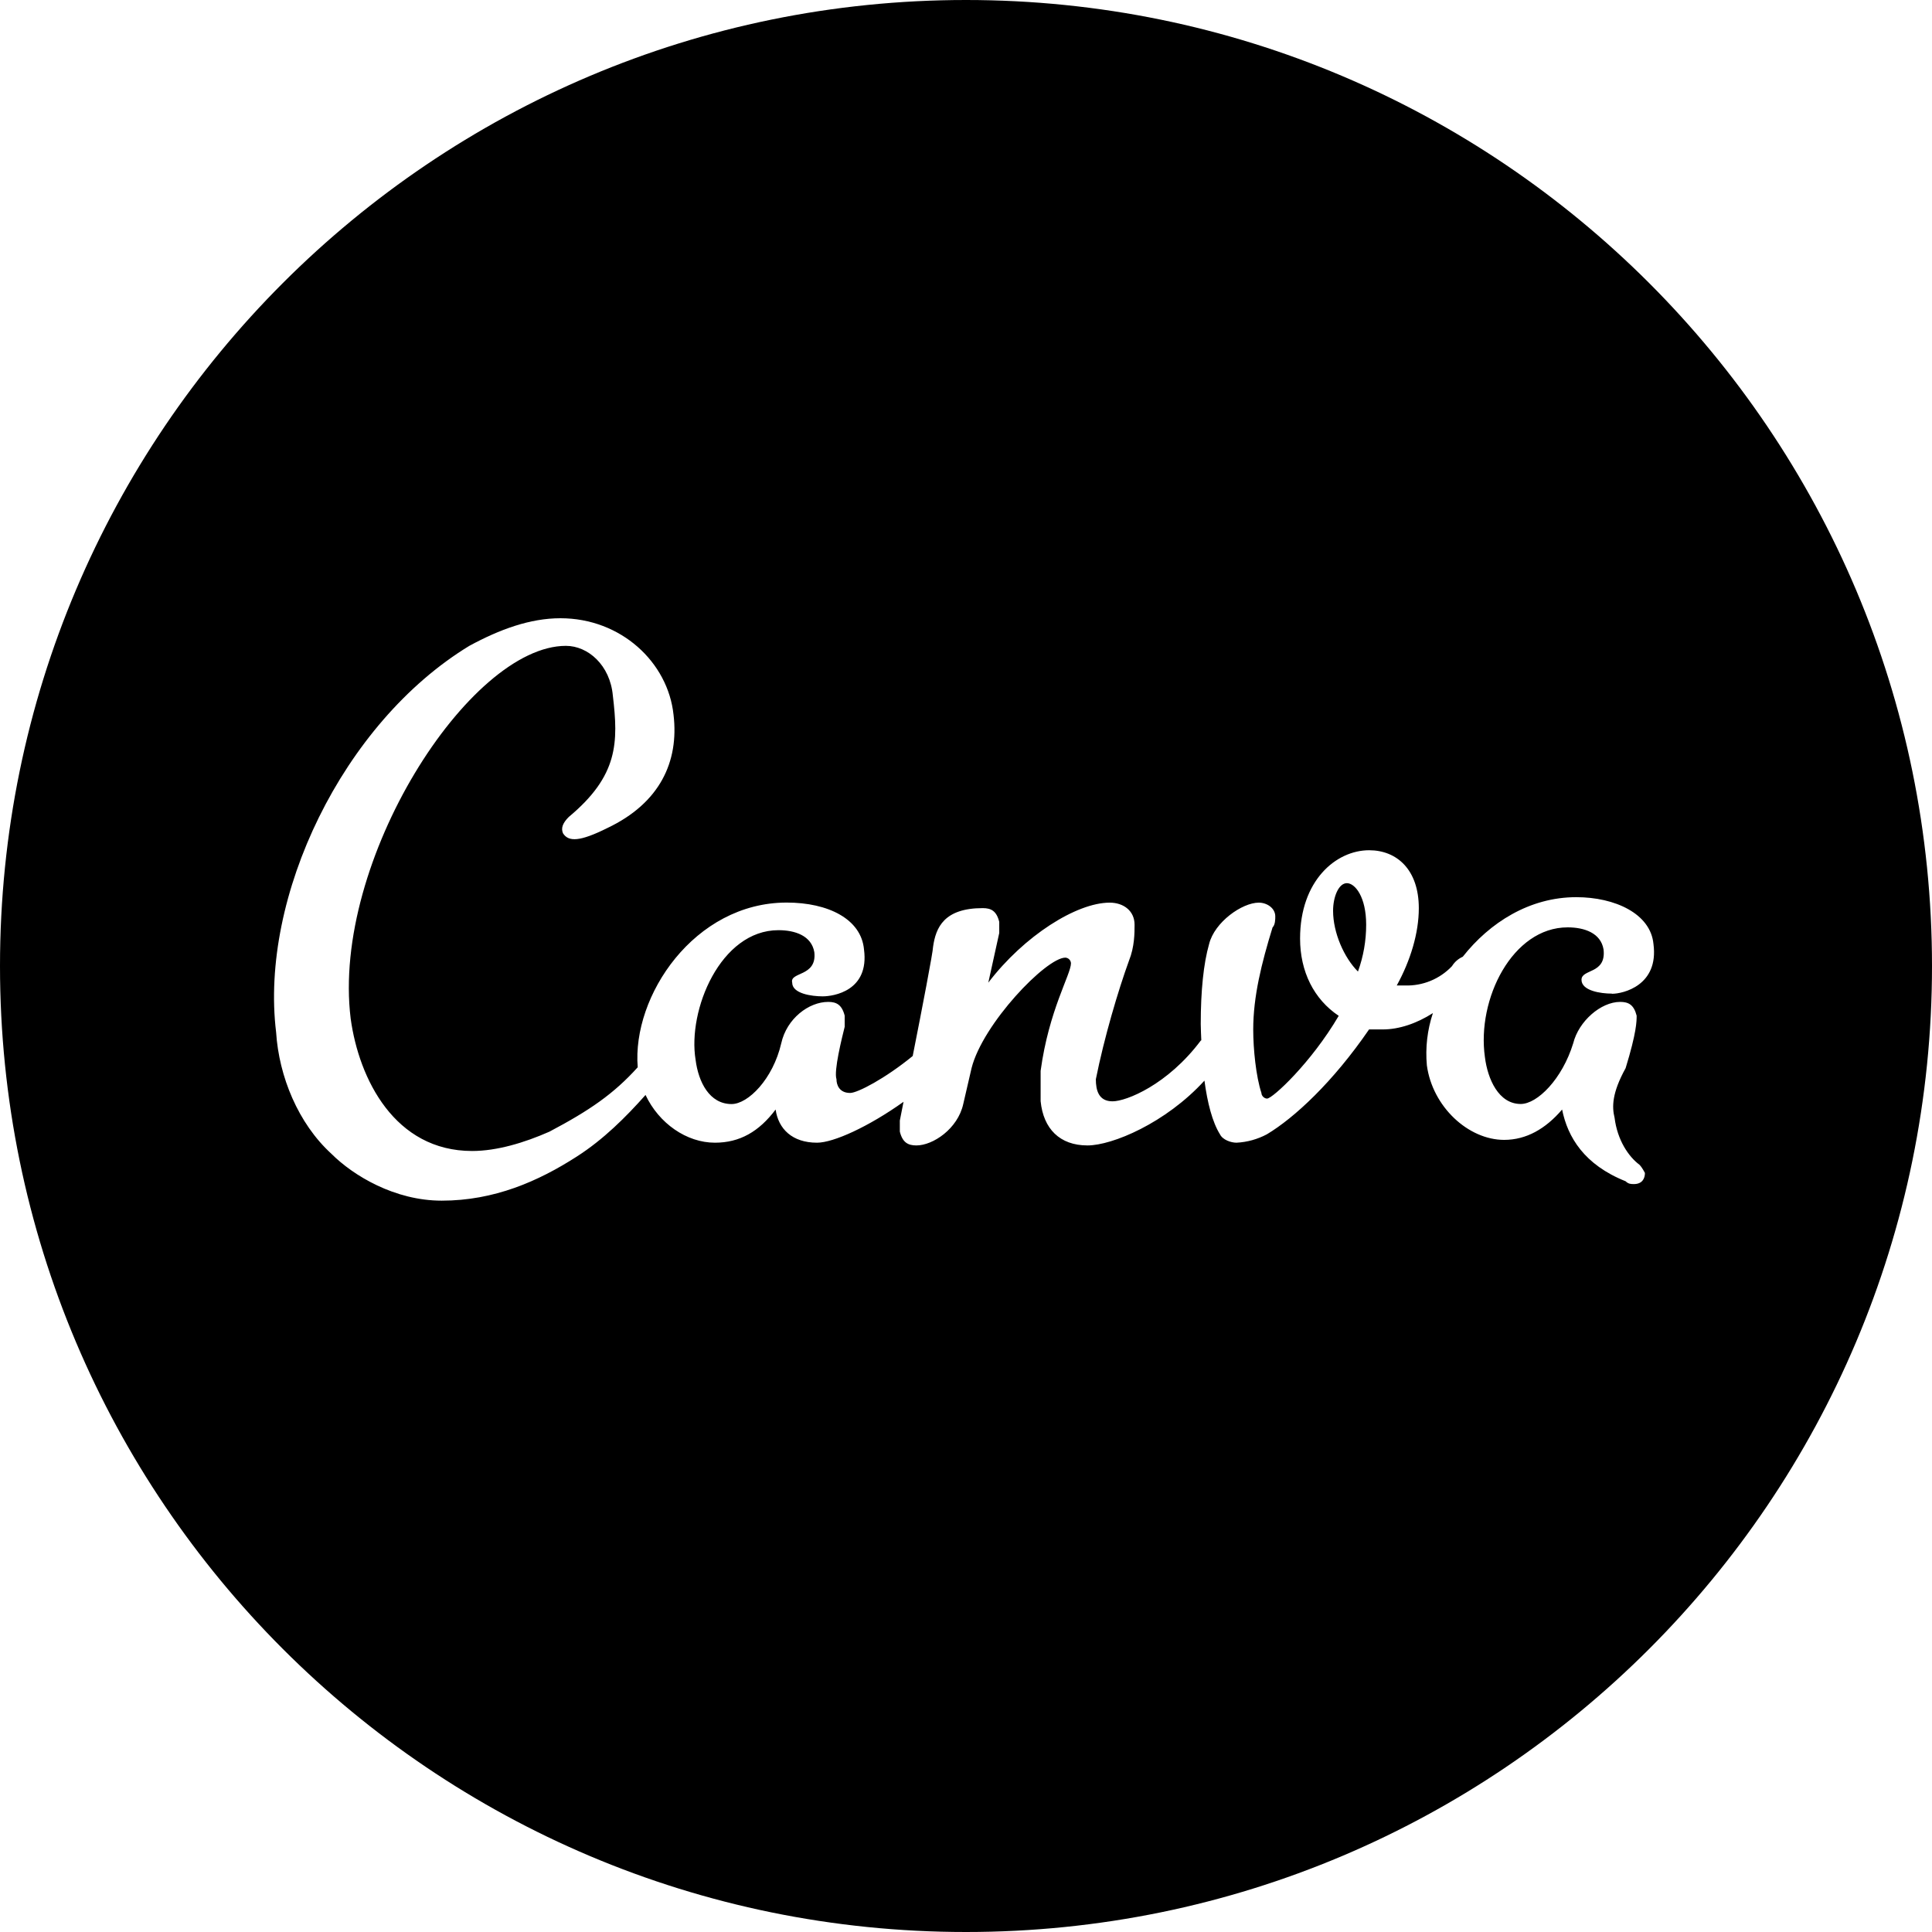
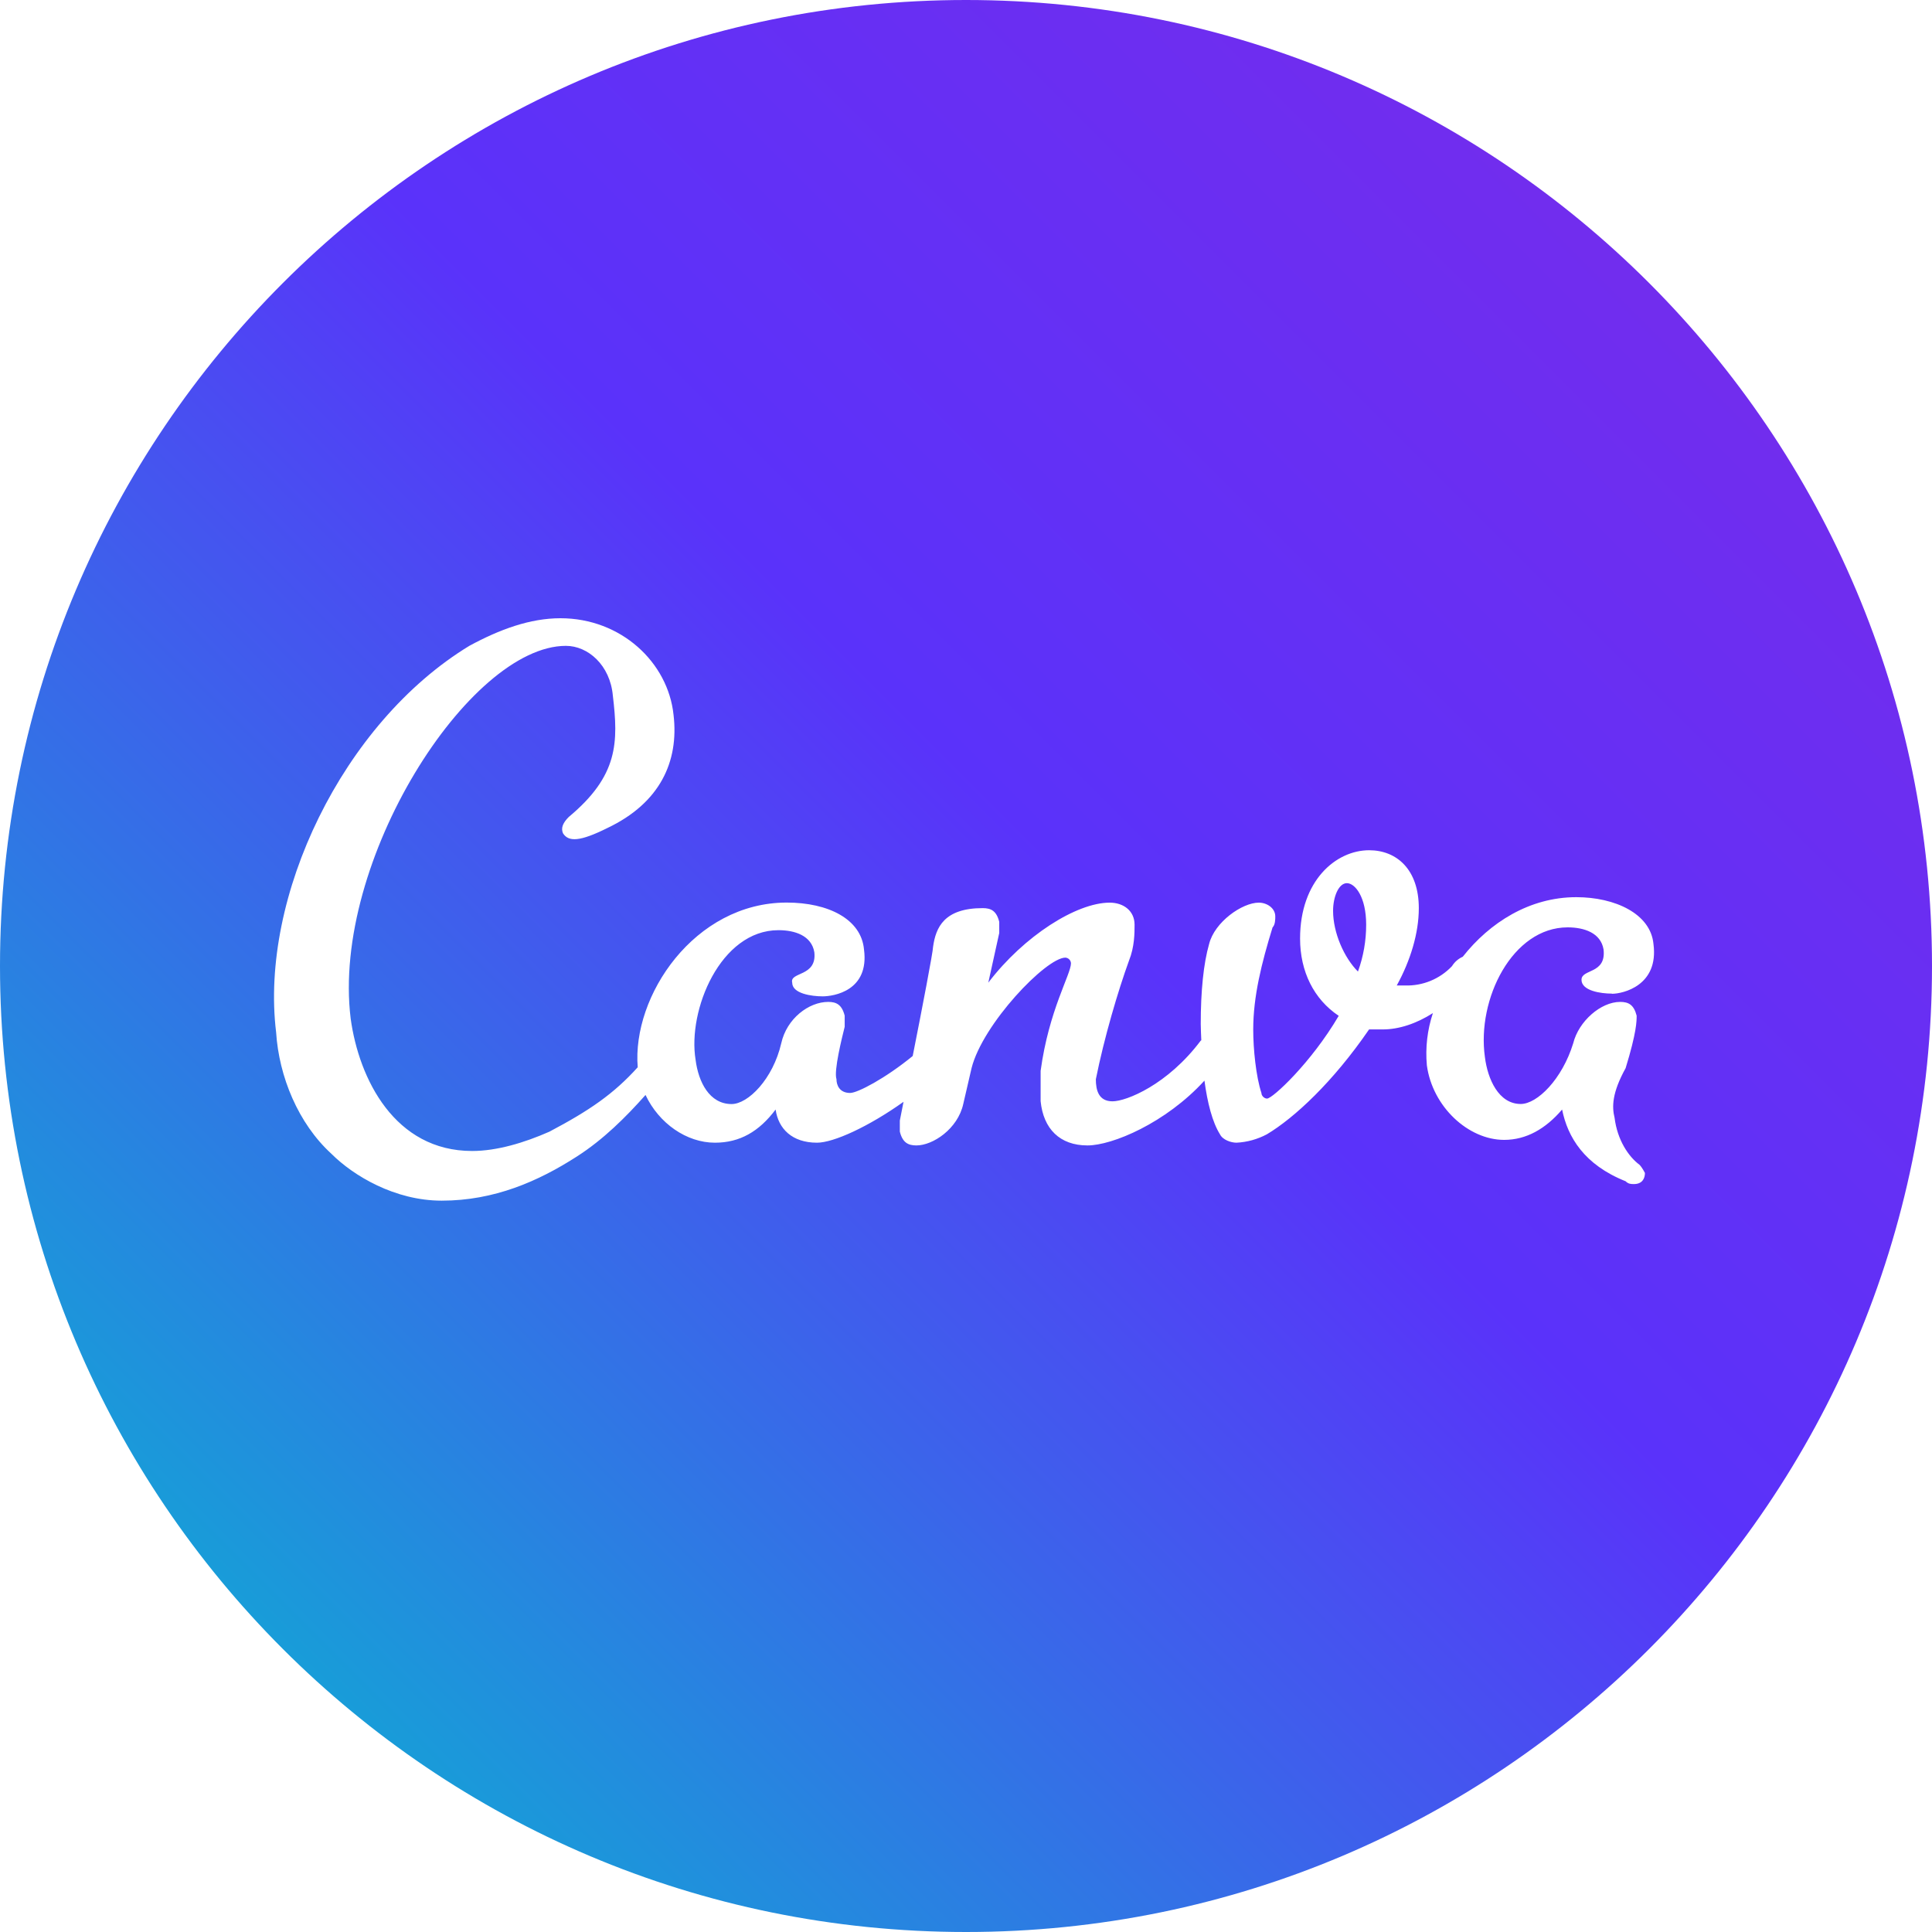
- <svg xmlns="http://www.w3.org/2000/svg" viewBox="0 0 24 24" fill="#00C4CC">
-   <path fill="currentColor" d="M12 0C5.373 0 0 5.373 0 12s5.373 12 12 12s12-5.373 12-12S18.627 0 12 0M6.962 7.68c.754 0 1.337.549 1.405 1.2c.069.583-.171 1.097-.822 1.406c-.343.171-.48.172-.549.069c-.034-.069 0-.137.069-.206c.617-.514.617-.926.548-1.508c-.034-.378-.308-.618-.583-.618c-1.2 0-2.914 2.674-2.674 4.629c.103.754.549 1.646 1.509 1.646c.308 0 .65-.103.96-.24c.5-.264.799-.47 1.097-.8c-.073-.885.704-2.046 1.851-2.046c.515 0 .926.205.96.583c.068.514-.377.582-.514.582s-.378-.034-.378-.17c-.034-.138.309-.07.275-.378c-.035-.206-.24-.274-.446-.274c-.72 0-1.131.994-1.029 1.611c.035.275.172.549.447.549c.205 0 .514-.31.617-.755c.068-.308.343-.514.583-.514c.102 0 .17.034.205.171v.138c-.034.137-.137.548-.102.651c0 .069.034.171.17.171c.092 0 .436-.18.777-.459c.117-.59.253-1.298.253-1.357c.034-.24.137-.48.617-.48c.103 0 .171.034.205.171v.138l-.136.617c.445-.583 1.097-.994 1.508-.994c.172 0 .309.102.309.274c0 .103 0 .274-.069.446c-.137.377-.309.96-.412 1.474c0 .137.035.274.207.274s.685-.206 1.096-.754l.007-.004c-.002-.068-.007-.134-.007-.202c0-.411.035-.754.104-.994c.068-.274.411-.514.617-.514c.103 0 .205.069.205.171c0 .035 0 .103-.034.137c-.137.446-.24.857-.24 1.269c0 .24.034.582.102.788c0 .034.035.069.07.069c.068 0 .548-.445.89-1.028c-.308-.206-.48-.549-.48-.96c0-.72.446-1.097.858-1.097c.343 0 .617.24.617.72c0 .308-.103.65-.274.96h.102a.77.77 0 0 0 .584-.24a.3.3 0 0 1 .134-.117c.335-.425.83-.74 1.41-.74c.48 0 .924.205.959.582c.068.515-.378.618-.515.618l-.002-.002c-.138 0-.377-.035-.377-.172s.309-.068.274-.376c-.034-.206-.24-.275-.446-.275c-.686 0-1.13.891-1.028 1.611c.034.275.171.583.445.583c.206 0 .515-.308.652-.754c.068-.274.343-.514.583-.514c.103 0 .17.034.205.171c0 .069 0 .206-.137.652c-.17.308-.171.48-.137.617c.034.274.171.48.309.583c.034.034.068.102.068.102c0 .069-.034.138-.137.138c-.034 0-.068 0-.103-.035c-.514-.205-.72-.548-.789-.891c-.205.24-.445.377-.72.377c-.445 0-.89-.411-.96-.926a1.6 1.6 0 0 1 .075-.649c-.203.13-.422.203-.623.203h-.17c-.447.652-.927 1.098-1.27 1.303a.9.9 0 0 1-.377.104c-.068 0-.171-.035-.205-.104c-.095-.152-.156-.392-.193-.667c-.481.527-1.145.805-1.453.805c-.343 0-.548-.206-.582-.55v-.376c.102-.754.377-1.2.377-1.337a.074.074 0 0 0-.069-.07c-.24 0-1.028.824-1.166 1.373l-.103.445c-.068.309-.377.515-.582.515c-.103 0-.172-.035-.206-.172v-.137l.046-.233c-.435.31-.87.508-1.075.508c-.308 0-.48-.172-.514-.412c-.206.274-.445.412-.754.412c-.352 0-.696-.24-.862-.593c-.244.275-.523.553-.852.764c-.48.309-1.028.549-1.68.549c-.582 0-1.097-.309-1.371-.583c-.412-.377-.651-.96-.686-1.509c-.205-1.68.823-3.84 2.4-4.8c.378-.205.755-.343 1.132-.343m9.77 3.291c-.104 0-.172.172-.172.343c0 .274.137.583.309.755a1.7 1.7 0 0 0 .102-.583c0-.343-.137-.515-.24-.515z" />
+ <svg xmlns="http://www.w3.org/2000/svg" viewBox="0 0 24 24">
+   <defs>
+     <linearGradient id="cv" x1="0" y1="1" x2="1" y2="0">
+       <stop offset="0" stop-color="#00C4CC" />
+       <stop offset=".55" stop-color="#5A32FA" />
+       <stop offset="1" stop-color="#7D2AE8" />
+     </linearGradient>
+   </defs>
+   <path fill="url(#cv)" d="M12 0C5.373 0 0 5.373 0 12s5.373 12 12 12s12-5.373 12-12S18.627 0 12 0M6.962 7.68c.754 0 1.337.549 1.405 1.2c.069.583-.171 1.097-.822 1.406c-.343.171-.48.172-.549.069c-.034-.069 0-.137.069-.206c.617-.514.617-.926.548-1.508c-.034-.378-.308-.618-.583-.618c-1.2 0-2.914 2.674-2.674 4.629c.103.754.549 1.646 1.509 1.646c.308 0 .65-.103.96-.24c.5-.264.799-.47 1.097-.8c-.073-.885.704-2.046 1.851-2.046c.515 0 .926.205.96.583c.068.514-.377.582-.514.582s-.378-.034-.378-.17c-.034-.138.309-.07.275-.378c-.035-.206-.24-.274-.446-.274c-.72 0-1.131.994-1.029 1.611c.035.275.172.549.447.549c.205 0 .514-.31.617-.755c.068-.308.343-.514.583-.514c.102 0 .17.034.205.171v.138c-.034.137-.137.548-.102.651c0 .069.034.171.17.171c.092 0 .436-.18.777-.459c.117-.59.253-1.298.253-1.357c.034-.24.137-.48.617-.48c.103 0 .171.034.205.171v.138l-.136.617c.445-.583 1.097-.994 1.508-.994c.172 0 .309.102.309.274c0 .103 0 .274-.069.446c-.137.377-.309.96-.412 1.474c0 .137.035.274.207.274s.685-.206 1.096-.754l.007-.004c-.002-.068-.007-.134-.007-.202c0-.411.035-.754.104-.994c.068-.274.411-.514.617-.514c.103 0 .205.069.205.171c0 .035 0 .103-.034.137c-.137.446-.24.857-.24 1.269c0 .24.034.582.102.788c0 .034.035.069.07.069c.068 0 .548-.445.89-1.028c-.308-.206-.48-.549-.48-.96c0-.72.446-1.097.858-1.097c.343 0 .617.24.617.72c0 .308-.103.65-.274.96h.102a.77.77 0 0 0 .584-.24a.3.3 0 0 1 .134-.117c.335-.425.83-.74 1.41-.74c.48 0 .924.205.959.582c.068.515-.378.618-.515.618l-.002-.002c-.138 0-.377-.035-.377-.172s.309-.068.274-.376c-.034-.206-.24-.275-.446-.275c-.686 0-1.13.891-1.028 1.611c.034.275.171.583.445.583c.206 0 .515-.308.652-.754c.068-.274.343-.514.583-.514c.103 0 .17.034.205.171c0 .069 0 .206-.137.652c-.17.308-.171.48-.137.617c.034.274.171.48.309.583c.034.034.068.102.068.102c0 .069-.034.138-.137.138c-.034 0-.068 0-.103-.035c-.514-.205-.72-.548-.789-.891c-.205.24-.445.377-.72.377c-.445 0-.89-.411-.96-.926a1.6 1.6 0 0 1 .075-.649c-.203.13-.422.203-.623.203h-.17c-.447.652-.927 1.098-1.27 1.303a.9.9 0 0 1-.377.104c-.068 0-.171-.035-.205-.104c-.095-.152-.156-.392-.193-.667c-.481.527-1.145.805-1.453.805c-.343 0-.548-.206-.582-.55v-.376c.102-.754.377-1.2.377-1.337a.074.074 0 0 0-.069-.07c-.24 0-1.028.824-1.166 1.373l-.103.445c-.068.309-.377.515-.582.515c-.103 0-.172-.035-.206-.172v-.137l.046-.233c-.435.31-.87.508-1.075.508c-.308 0-.48-.172-.514-.412c-.206.274-.445.412-.754.412c-.352 0-.696-.24-.862-.593c-.244.275-.523.553-.852.764c-.48.309-1.028.549-1.68.549c-.582 0-1.097-.309-1.371-.583c-.412-.377-.651-.96-.686-1.509c-.205-1.68.823-3.84 2.4-4.8c.378-.205.755-.343 1.132-.343m9.77 3.291c-.104 0-.172.172-.172.343c0 .274.137.583.309.755a1.7 1.7 0 0 0 .102-.583c0-.343-.137-.515-.24-.515z" />
</svg>
